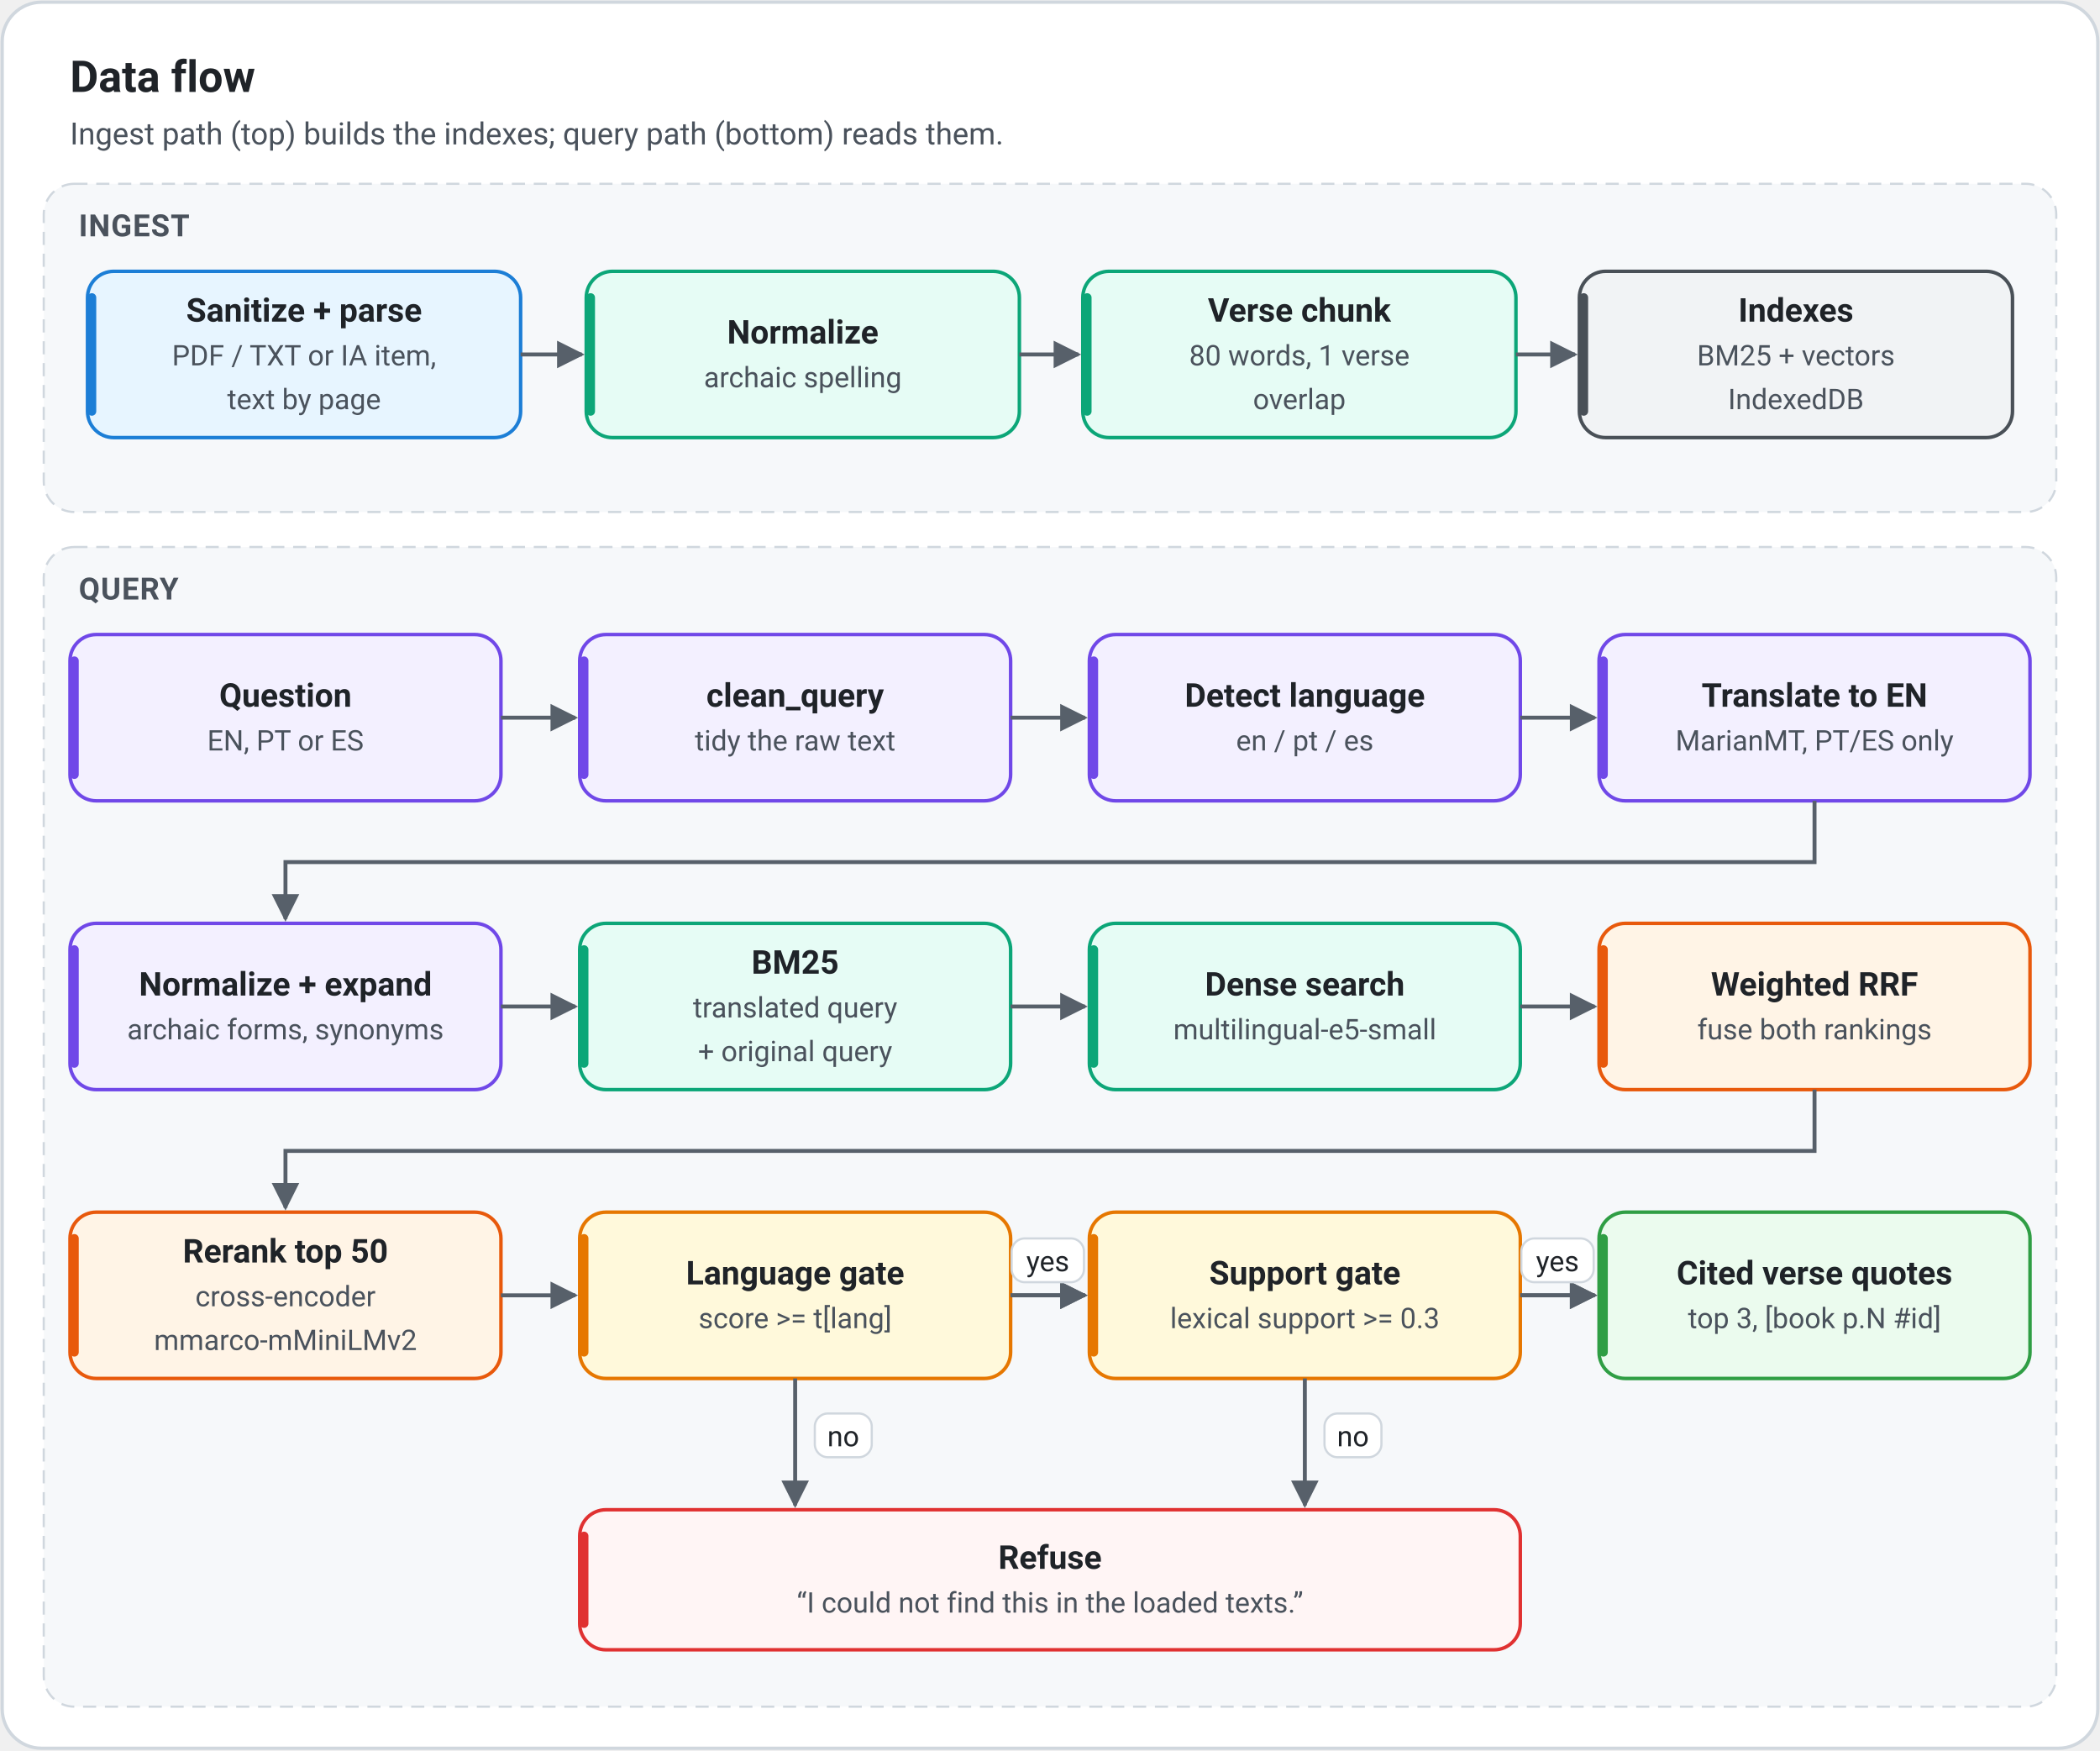
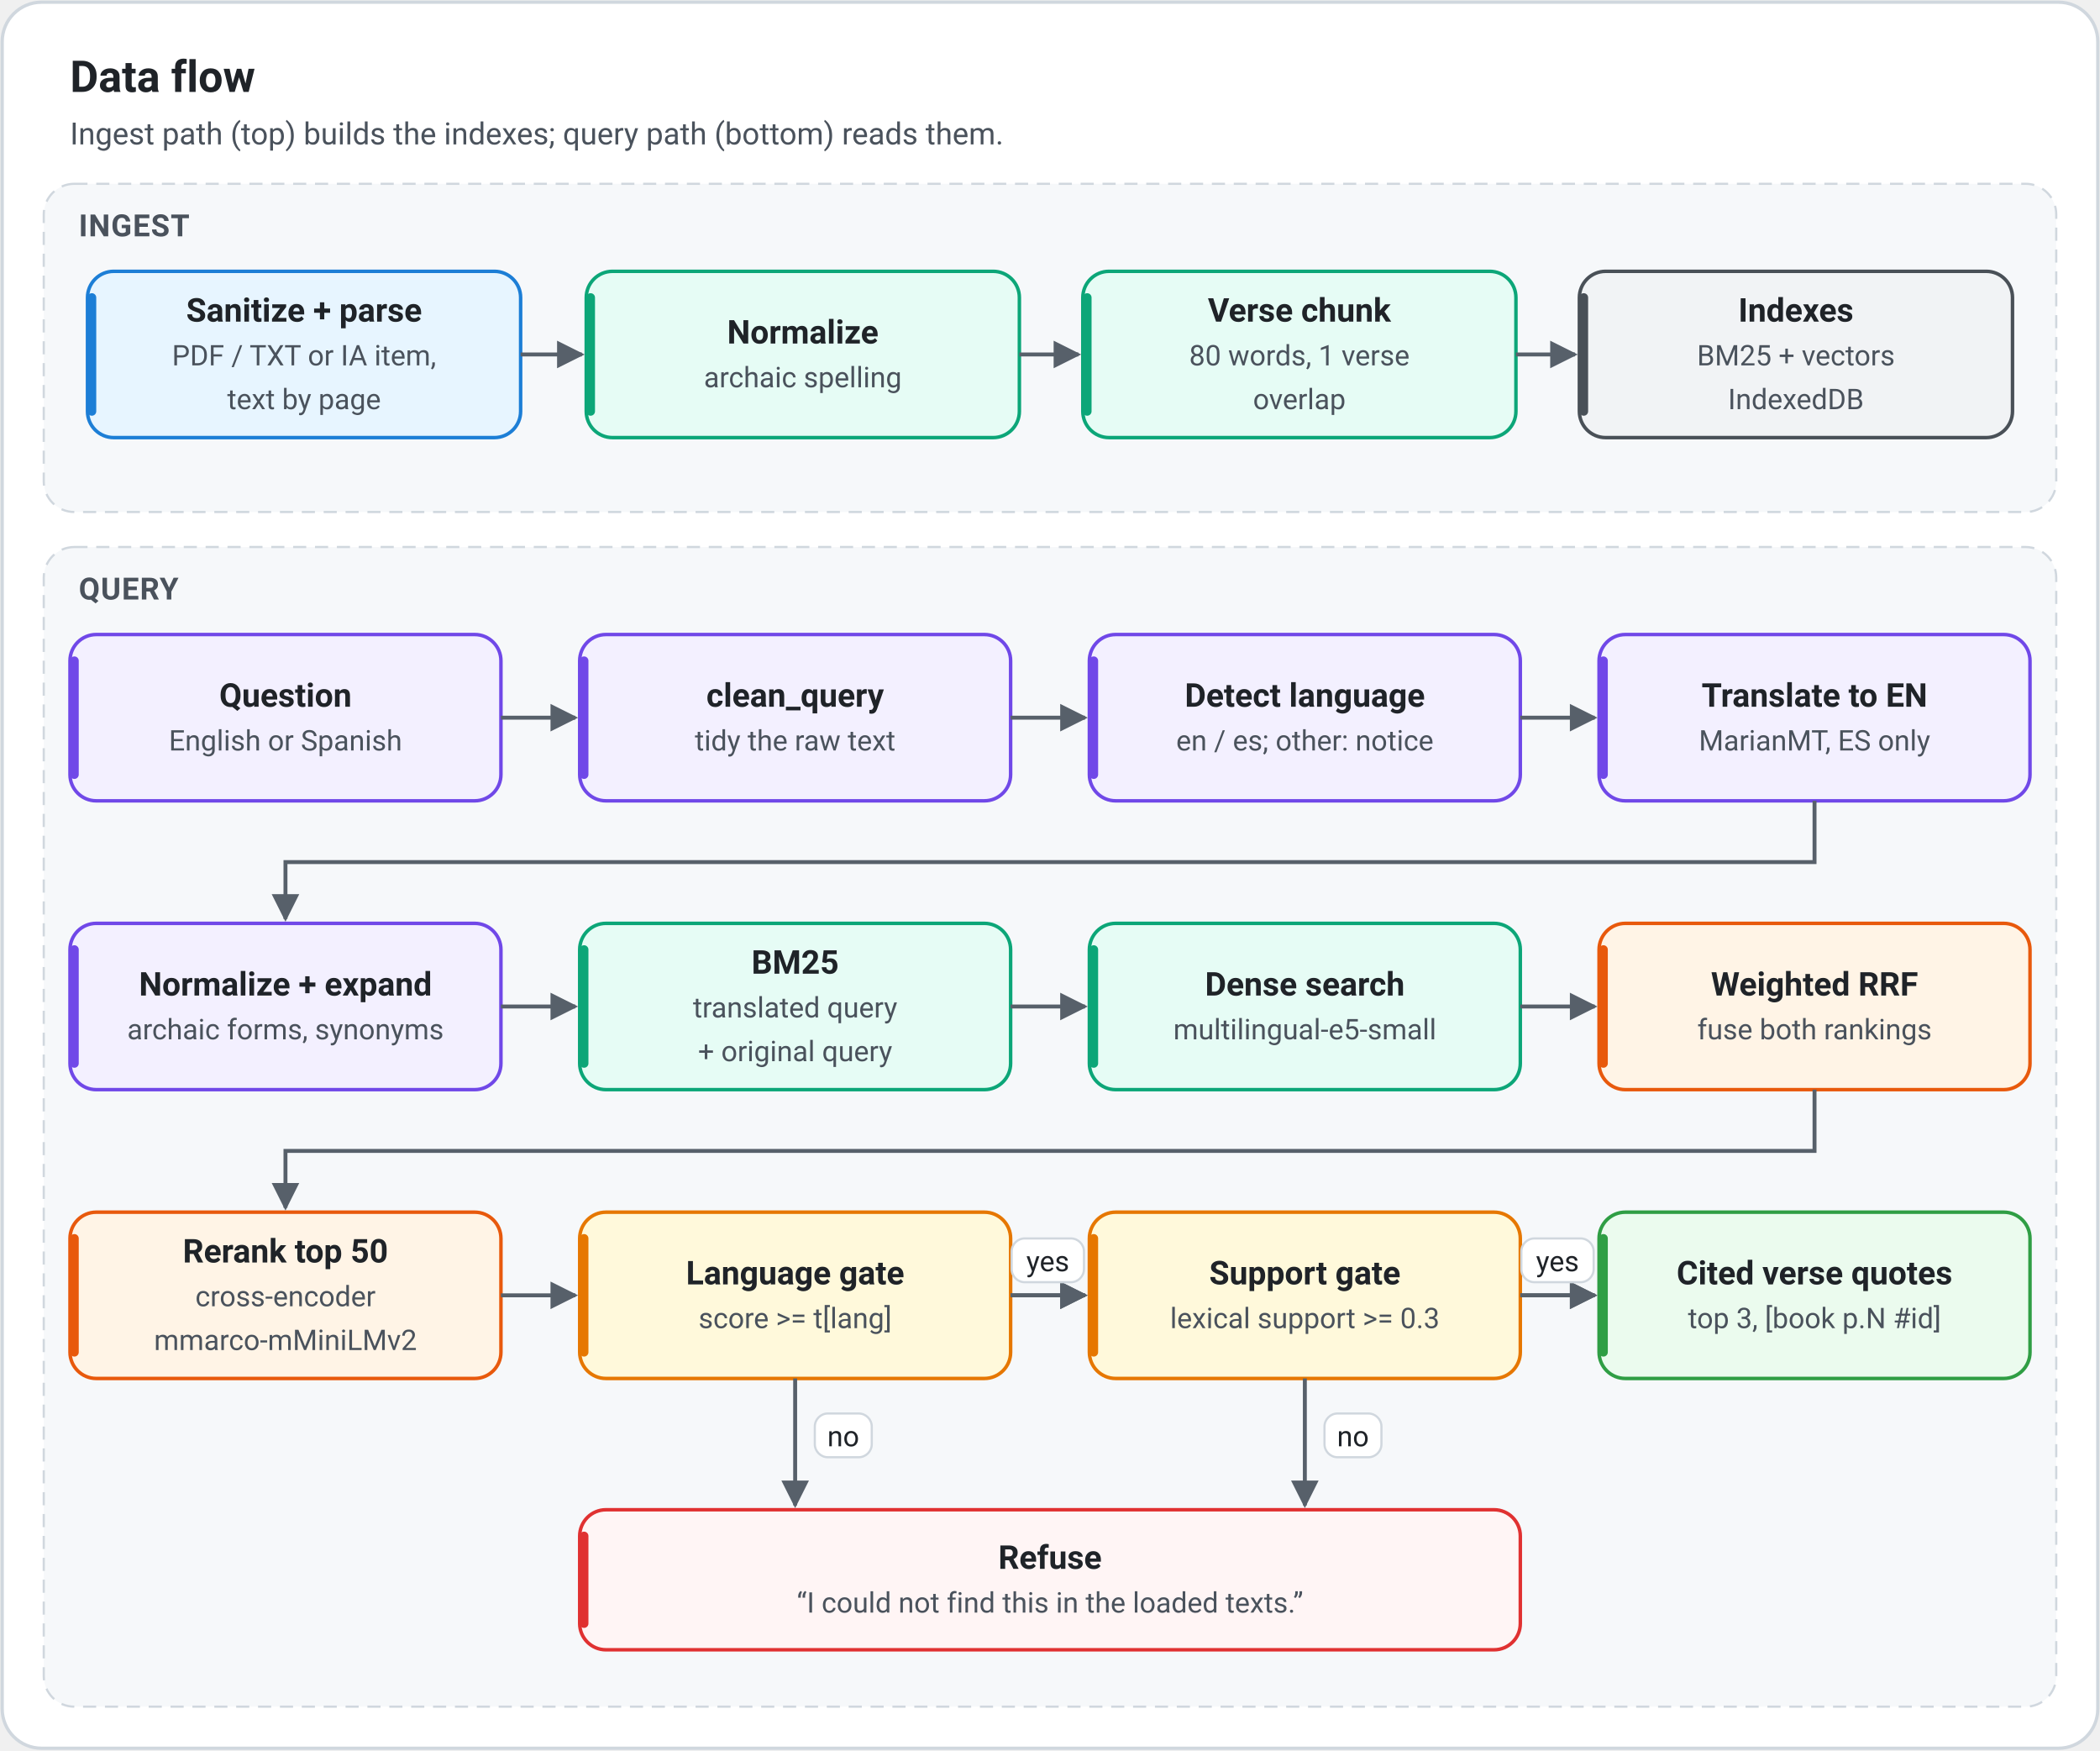
<svg xmlns="http://www.w3.org/2000/svg" viewBox="0 0 960 800" width="960" height="800" role="img" aria-labelledby="t d" font-family="system-ui, -apple-system, 'Segoe UI', Roboto, 'Helvetica Neue', Arial, sans-serif">
  <defs>
    <marker id="ah" viewBox="0 0 10 10" refX="9" refY="5" markerWidth="7" markerHeight="7" orient="auto-start-reverse">
      <path d="M0,0 L10,5 L0,10 z" fill="#57606a" />
    </marker>
  </defs>
  <rect x="1" y="1" width="958" height="798" rx="18" fill="#ffffff" stroke="#d0d7de" stroke-width="1.5" />
  <text x="32" y="42" font-size="20" font-weight="700" fill="#1f2328">Data flow</text>
  <text x="32" y="66" font-size="14" fill="#4a525c">Ingest path (top) builds the indexes; query path (bottom) reads them.</text>
  <rect x="20" y="84" width="920" height="150" rx="14" fill="#f6f8fa" stroke="#d0d7de" stroke-dasharray="6 4" />
  <text x="36" y="108" font-size="14" font-weight="700" fill="#4a525c" letter-spacing="0.4">INGEST</text>
  <rect x="40" y="124" width="198" height="76" rx="12" fill="#e7f5ff" stroke="#1c7ed6" stroke-width="1.6" />
  <rect x="40" y="134" width="4" height="56" rx="2" fill="#1c7ed6" />
  <text x="139.0" y="147.0" text-anchor="middle" font-size="15" font-weight="650" fill="#1f2328">Sanitize + parse</text>
  <text x="139.0" y="167.0" text-anchor="middle" font-size="13" fill="#4a525c">PDF / TXT or IA item,</text>
  <text x="139.0" y="187.0" text-anchor="middle" font-size="13" fill="#4a525c">text by page</text>
  <rect x="268" y="124" width="198" height="76" rx="12" fill="#e6fcf5" stroke="#0ca678" stroke-width="1.6" />
  <rect x="268" y="134" width="4" height="56" rx="2" fill="#0ca678" />
  <text x="367.0" y="157.0" text-anchor="middle" font-size="15" font-weight="650" fill="#1f2328">Normalize</text>
  <text x="367.0" y="177.0" text-anchor="middle" font-size="13" fill="#4a525c">archaic spelling</text>
  <path d="M238,162.0 L266,162.0" fill="none" stroke="#57606a" stroke-width="1.8" marker-end="url(#ah)" />
  <rect x="495" y="124" width="198" height="76" rx="12" fill="#e6fcf5" stroke="#0ca678" stroke-width="1.6" />
  <rect x="495" y="134" width="4" height="56" rx="2" fill="#0ca678" />
  <text x="594.0" y="147.0" text-anchor="middle" font-size="15" font-weight="650" fill="#1f2328">Verse chunk</text>
  <text x="594.0" y="167.0" text-anchor="middle" font-size="13" fill="#4a525c">80 words, 1 verse</text>
  <text x="594.0" y="187.0" text-anchor="middle" font-size="13" fill="#4a525c">overlap</text>
  <path d="M466,162.0 L493,162.0" fill="none" stroke="#57606a" stroke-width="1.8" marker-end="url(#ah)" />
  <rect x="722" y="124" width="198" height="76" rx="12" fill="#f1f3f5" stroke="#495057" stroke-width="1.6" />
  <rect x="722" y="134" width="4" height="56" rx="2" fill="#495057" />
  <text x="821.0" y="147.0" text-anchor="middle" font-size="15" font-weight="650" fill="#1f2328">Indexes</text>
  <text x="821.0" y="167.0" text-anchor="middle" font-size="13" fill="#4a525c">BM25 + vectors</text>
  <text x="821.0" y="187.0" text-anchor="middle" font-size="13" fill="#4a525c">IndexedDB</text>
  <path d="M693,162.0 L720,162.0" fill="none" stroke="#57606a" stroke-width="1.8" marker-end="url(#ah)" />
  <rect x="20" y="250" width="920" height="530" rx="14" fill="#f6f8fa" stroke="#d0d7de" stroke-dasharray="6 4" />
  <text x="36" y="274" font-size="14" font-weight="700" fill="#4a525c" letter-spacing="0.4">QUERY</text>
  <rect x="32" y="290" width="197" height="76" rx="12" fill="#f3f0ff" stroke="#7048e8" stroke-width="1.6" />
  <rect x="32" y="300" width="4" height="56" rx="2" fill="#7048e8" />
  <text x="130.5" y="323.0" text-anchor="middle" font-size="15" font-weight="650" fill="#1f2328">Question</text>
-   <text x="130.5" y="343.0" text-anchor="middle" font-size="13" fill="#4a525c">EN, PT or ES</text>
+   <text x="130.5" y="343.0" text-anchor="middle" font-size="13" fill="#4a525c">English or Spanish</text>
  <rect x="265" y="290" width="197" height="76" rx="12" fill="#f3f0ff" stroke="#7048e8" stroke-width="1.6" />
  <rect x="265" y="300" width="4" height="56" rx="2" fill="#7048e8" />
  <text x="363.5" y="323.0" text-anchor="middle" font-size="15" font-weight="650" fill="#1f2328">clean_query</text>
  <text x="363.5" y="343.0" text-anchor="middle" font-size="13" fill="#4a525c">tidy the raw text</text>
  <path d="M229,328.0 L263,328.0" fill="none" stroke="#57606a" stroke-width="1.8" marker-end="url(#ah)" />
  <rect x="498" y="290" width="197" height="76" rx="12" fill="#f3f0ff" stroke="#7048e8" stroke-width="1.6" />
  <rect x="498" y="300" width="4" height="56" rx="2" fill="#7048e8" />
  <text x="596.5" y="323.0" text-anchor="middle" font-size="15" font-weight="650" fill="#1f2328">Detect language</text>
-   <text x="596.5" y="343.0" text-anchor="middle" font-size="13" fill="#4a525c">en / pt / es</text>
+   <text x="596.5" y="343.0" text-anchor="middle" font-size="13" fill="#4a525c">en / es; other: notice</text>
  <path d="M462,328.0 L496,328.0" fill="none" stroke="#57606a" stroke-width="1.8" marker-end="url(#ah)" />
  <rect x="731" y="290" width="197" height="76" rx="12" fill="#f3f0ff" stroke="#7048e8" stroke-width="1.6" />
  <rect x="731" y="300" width="4" height="56" rx="2" fill="#7048e8" />
  <text x="829.5" y="323.0" text-anchor="middle" font-size="15" font-weight="650" fill="#1f2328">Translate to EN</text>
-   <text x="829.5" y="343.0" text-anchor="middle" font-size="13" fill="#4a525c">MarianMT, PT/ES only</text>
+   <text x="829.5" y="343.0" text-anchor="middle" font-size="13" fill="#4a525c">MarianMT, ES only</text>
  <path d="M695,328.0 L729,328.0" fill="none" stroke="#57606a" stroke-width="1.8" marker-end="url(#ah)" />
  <rect x="32" y="422" width="197" height="76" rx="12" fill="#f3f0ff" stroke="#7048e8" stroke-width="1.6" />
  <rect x="32" y="432" width="4" height="56" rx="2" fill="#7048e8" />
  <text x="130.5" y="455.0" text-anchor="middle" font-size="15" font-weight="650" fill="#1f2328">Normalize + expand</text>
  <text x="130.5" y="475.0" text-anchor="middle" font-size="13" fill="#4a525c">archaic forms, synonyms</text>
  <rect x="265" y="422" width="197" height="76" rx="12" fill="#e6fcf5" stroke="#0ca678" stroke-width="1.6" />
  <rect x="265" y="432" width="4" height="56" rx="2" fill="#0ca678" />
  <text x="363.5" y="445.0" text-anchor="middle" font-size="15" font-weight="650" fill="#1f2328">BM25</text>
  <text x="363.5" y="465.0" text-anchor="middle" font-size="13" fill="#4a525c">translated query</text>
  <text x="363.5" y="485.0" text-anchor="middle" font-size="13" fill="#4a525c">+ original query</text>
  <path d="M229,460.0 L263,460.0" fill="none" stroke="#57606a" stroke-width="1.8" marker-end="url(#ah)" />
  <rect x="498" y="422" width="197" height="76" rx="12" fill="#e6fcf5" stroke="#0ca678" stroke-width="1.6" />
  <rect x="498" y="432" width="4" height="56" rx="2" fill="#0ca678" />
  <text x="596.5" y="455.0" text-anchor="middle" font-size="15" font-weight="650" fill="#1f2328">Dense search</text>
  <text x="596.5" y="475.0" text-anchor="middle" font-size="13" fill="#4a525c">multilingual-e5-small</text>
  <path d="M462,460.0 L496,460.0" fill="none" stroke="#57606a" stroke-width="1.8" marker-end="url(#ah)" />
  <rect x="731" y="422" width="197" height="76" rx="12" fill="#fff4e6" stroke="#e8590c" stroke-width="1.6" />
  <rect x="731" y="432" width="4" height="56" rx="2" fill="#e8590c" />
  <text x="829.5" y="455.0" text-anchor="middle" font-size="15" font-weight="650" fill="#1f2328">Weighted RRF</text>
  <text x="829.5" y="475.0" text-anchor="middle" font-size="13" fill="#4a525c">fuse both rankings</text>
  <path d="M695,460.0 L729,460.0" fill="none" stroke="#57606a" stroke-width="1.8" marker-end="url(#ah)" />
  <path d="M829.5,366 L829.5,394.0 L130.5,394.0 L130.5,420" fill="none" stroke="#57606a" stroke-width="1.8" marker-end="url(#ah)" />
  <rect x="32" y="554" width="197" height="76" rx="12" fill="#fff4e6" stroke="#e8590c" stroke-width="1.6" />
  <rect x="32" y="564" width="4" height="56" rx="2" fill="#e8590c" />
  <text x="130.5" y="577.0" text-anchor="middle" font-size="15" font-weight="650" fill="#1f2328">Rerank top 50</text>
  <text x="130.5" y="597.0" text-anchor="middle" font-size="13" fill="#4a525c">cross-encoder</text>
  <text x="130.5" y="617.0" text-anchor="middle" font-size="13" fill="#4a525c">mmarco-mMiniLMv2</text>
  <rect x="265" y="554" width="197" height="76" rx="12" fill="#fff9db" stroke="#e67700" stroke-width="1.6" />
  <rect x="265" y="564" width="4" height="56" rx="2" fill="#e67700" />
  <text x="363.5" y="587.0" text-anchor="middle" font-size="15" font-weight="650" fill="#1f2328">Language gate</text>
  <text x="363.5" y="607.0" text-anchor="middle" font-size="13" fill="#4a525c">score &gt;= t[lang]</text>
  <path d="M229,592.0 L263,592.0" fill="none" stroke="#57606a" stroke-width="1.8" marker-end="url(#ah)" />
  <rect x="498" y="554" width="197" height="76" rx="12" fill="#fff9db" stroke="#e67700" stroke-width="1.6" />
  <rect x="498" y="564" width="4" height="56" rx="2" fill="#e67700" />
  <text x="596.5" y="587.0" text-anchor="middle" font-size="15" font-weight="650" fill="#1f2328">Support gate</text>
  <text x="596.5" y="607.0" text-anchor="middle" font-size="13" fill="#4a525c">lexical support &gt;= 0.3</text>
  <path d="M462,592.0 L496,592.0" fill="none" stroke="#57606a" stroke-width="1.8" marker-end="url(#ah)" />
  <rect x="731" y="554" width="197" height="76" rx="12" fill="#ebfbee" stroke="#2f9e44" stroke-width="1.6" />
  <rect x="731" y="564" width="4" height="56" rx="2" fill="#2f9e44" />
  <text x="829.5" y="587.0" text-anchor="middle" font-size="15" font-weight="650" fill="#1f2328">Cited verse quotes</text>
  <text x="829.5" y="607.0" text-anchor="middle" font-size="13" fill="#4a525c">top 3, [book p.N #id]</text>
  <path d="M695,592.0 L729,592.0" fill="none" stroke="#57606a" stroke-width="1.8" marker-end="url(#ah)" />
  <path d="M829.5,498 L829.5,526.0 L130.5,526.0 L130.5,552" fill="none" stroke="#57606a" stroke-width="1.8" marker-end="url(#ah)" />
  <path d="M462,592.0 L496,592.0" fill="none" stroke="#57606a" stroke-width="1.8" marker-end="url(#ah)" />
  <rect x="462.47" y="566.0" width="33.06" height="20" rx="6" fill="#ffffff" stroke="#d0d7de" />
  <text x="479" y="581.0" text-anchor="middle" font-size="13" fill="#1f2328">yes</text>
  <path d="M695,592.0 L729,592.0" fill="none" stroke="#57606a" stroke-width="1.8" marker-end="url(#ah)" />
  <rect x="695.47" y="566.0" width="33.06" height="20" rx="6" fill="#ffffff" stroke="#d0d7de" />
  <text x="712" y="581.0" text-anchor="middle" font-size="13" fill="#1f2328">yes</text>
  <rect x="265" y="690" width="430" height="64" rx="12" fill="#fff5f5" stroke="#e03131" stroke-width="1.6" />
  <rect x="265" y="700" width="4" height="44" rx="2" fill="#e03131" />
  <text x="480.0" y="717.0" text-anchor="middle" font-size="15" font-weight="650" fill="#1f2328">Refuse</text>
  <text x="480.0" y="737.0" text-anchor="middle" font-size="13" fill="#4a525c">“I could not find this in the loaded texts.”</text>
  <path d="M363.5,630 L363.5,688" fill="none" stroke="#57606a" stroke-width="1.8" marker-end="url(#ah)" />
  <rect x="372.48" y="646" width="26.04" height="20" rx="6" fill="#ffffff" stroke="#d0d7de" />
  <text x="385.5" y="661" text-anchor="middle" font-size="13" fill="#1f2328">no</text>
  <path d="M596.5,630 L596.5,688" fill="none" stroke="#57606a" stroke-width="1.8" marker-end="url(#ah)" />
  <rect x="605.48" y="646" width="26.04" height="20" rx="6" fill="#ffffff" stroke="#d0d7de" />
  <text x="618.5" y="661" text-anchor="middle" font-size="13" fill="#1f2328">no</text>
</svg>
